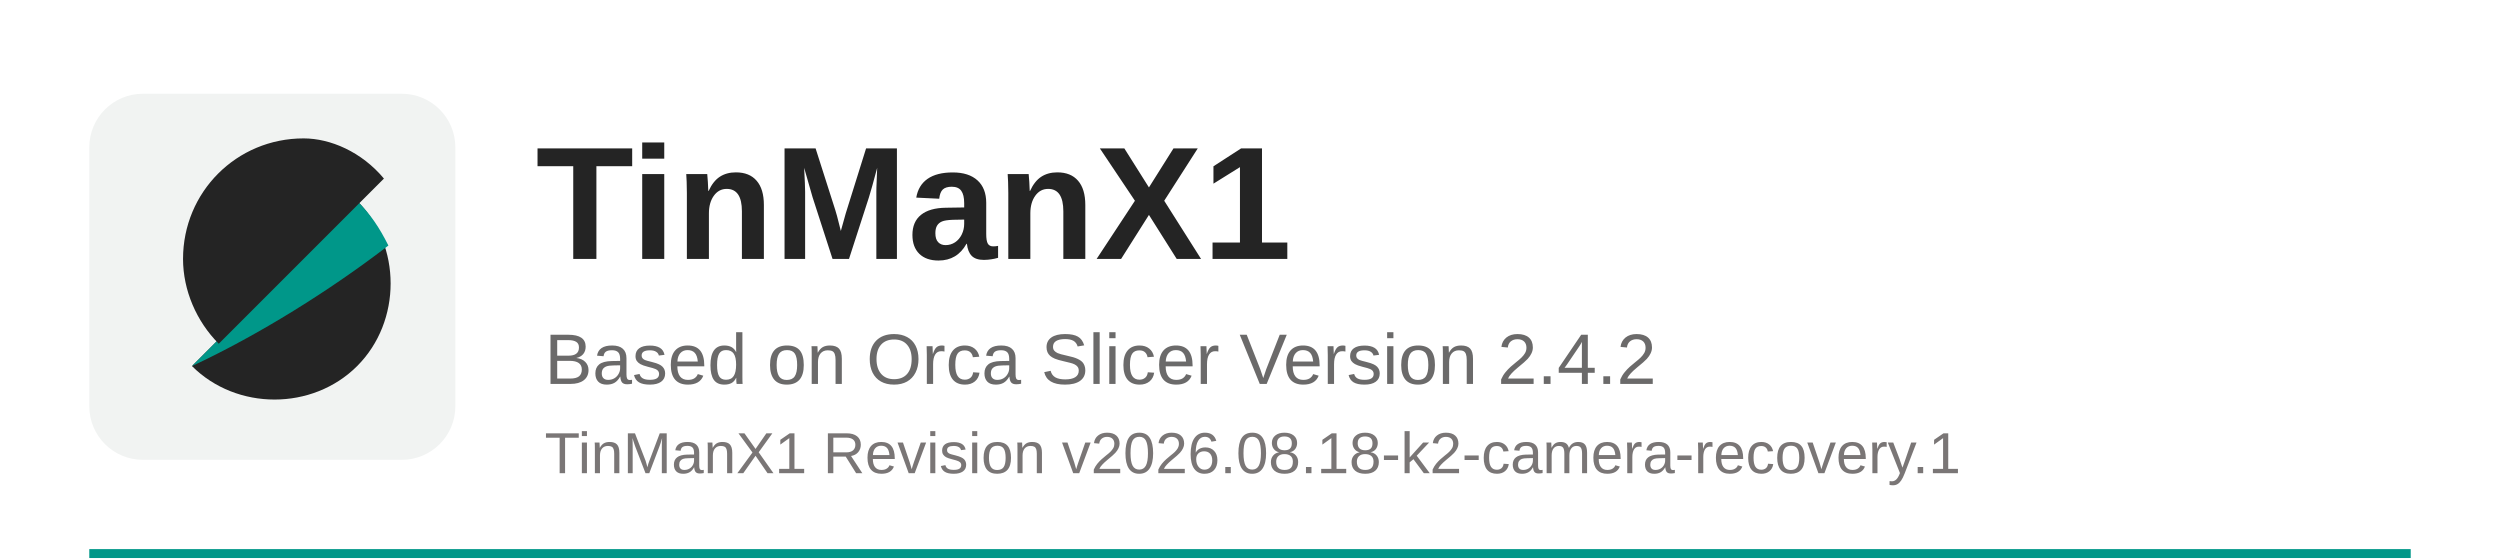
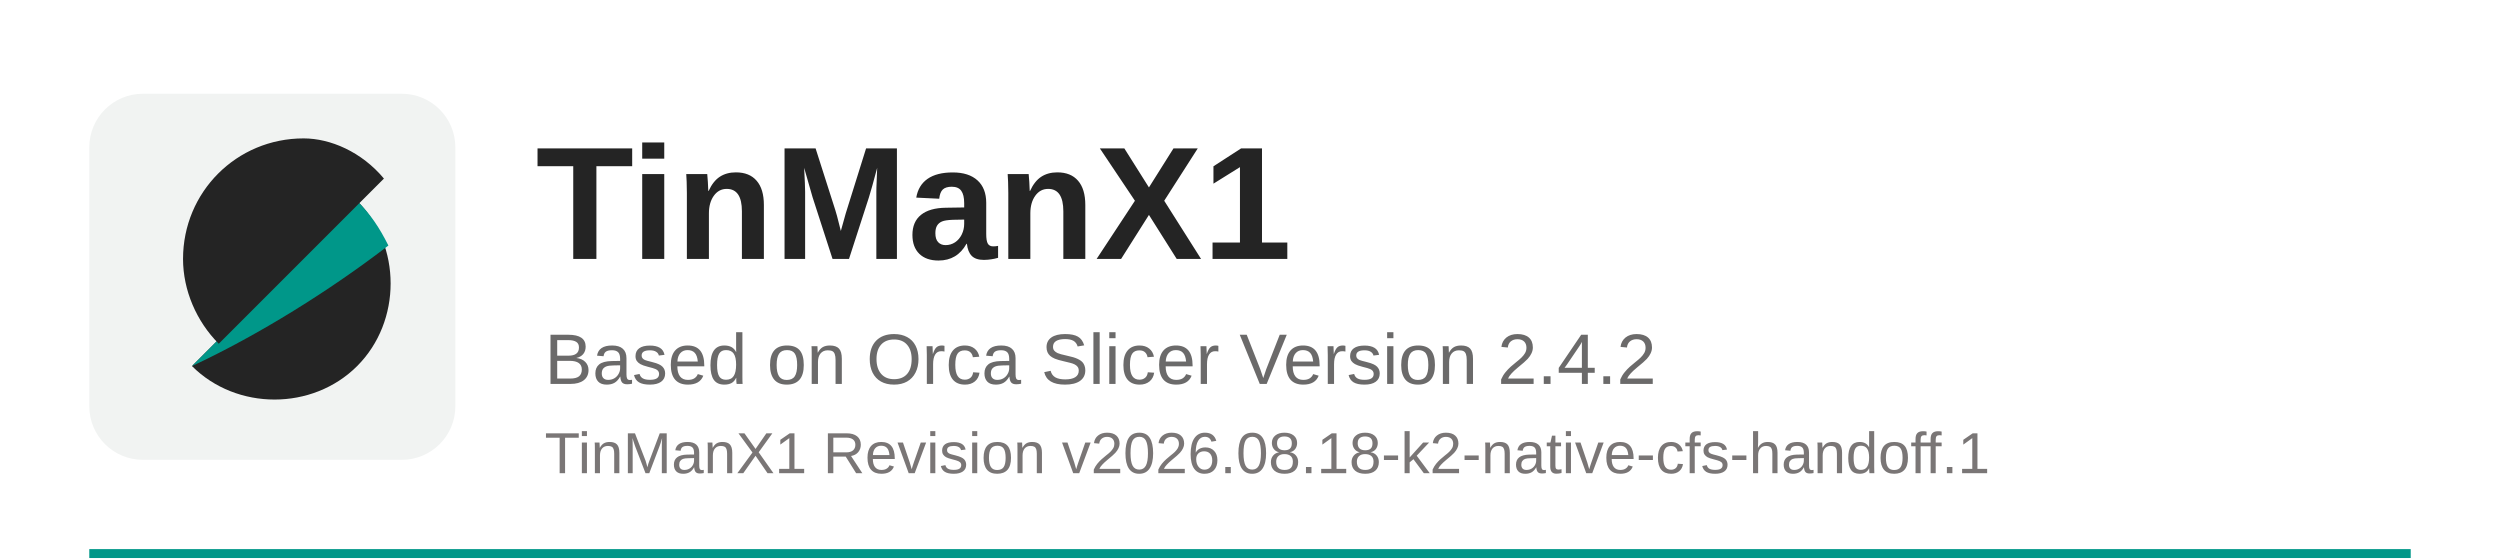
<svg xmlns="http://www.w3.org/2000/svg" width="560" height="125" viewBox="0 0 560 125">
  <rect x="20" y="123" width="520" height="2" fill="#009789" />
  <rect x="20" y="21" width="82" height="82" rx="12" fill="#f1f3f2" />
  <path d="M43 82c10 10 27 10 37 0s10-27 0-37L43 82z" fill="#242424" />
  <path d="M80 45L43 82c15-7 31-17 44-27-2-4-4-7-7-10z" fill="#009789" />
  <path d="M68 31c-15 0-27 12-27 27 0 7 3 14 8 19l37-37c-5-6-12-9-18-9z" fill="#242424" />
  <text x="120" y="58" font-family="Arial, Helvetica, sans-serif" font-size="36" font-weight="700" fill="#242424">TinManX1</text>
  <text x="122" y="86" font-family="Arial, Helvetica, sans-serif" font-size="16" fill="#6b6a6a">Based on Orca Slicer Version 2.4.2</text>
-   <text x="122" y="106" font-family="Arial, Helvetica, sans-serif" font-size="13" fill="#7a7676">TinManX1 Revision v2026.08.18-k2-camera-recovery.1</text>
+   <text x="122" y="106" font-family="Arial, Helvetica, sans-serif" font-size="13" fill="#7a7676">TinManX1 Revision v2026.08.18-k2-native-cfs-handoff.1</text>
</svg>
